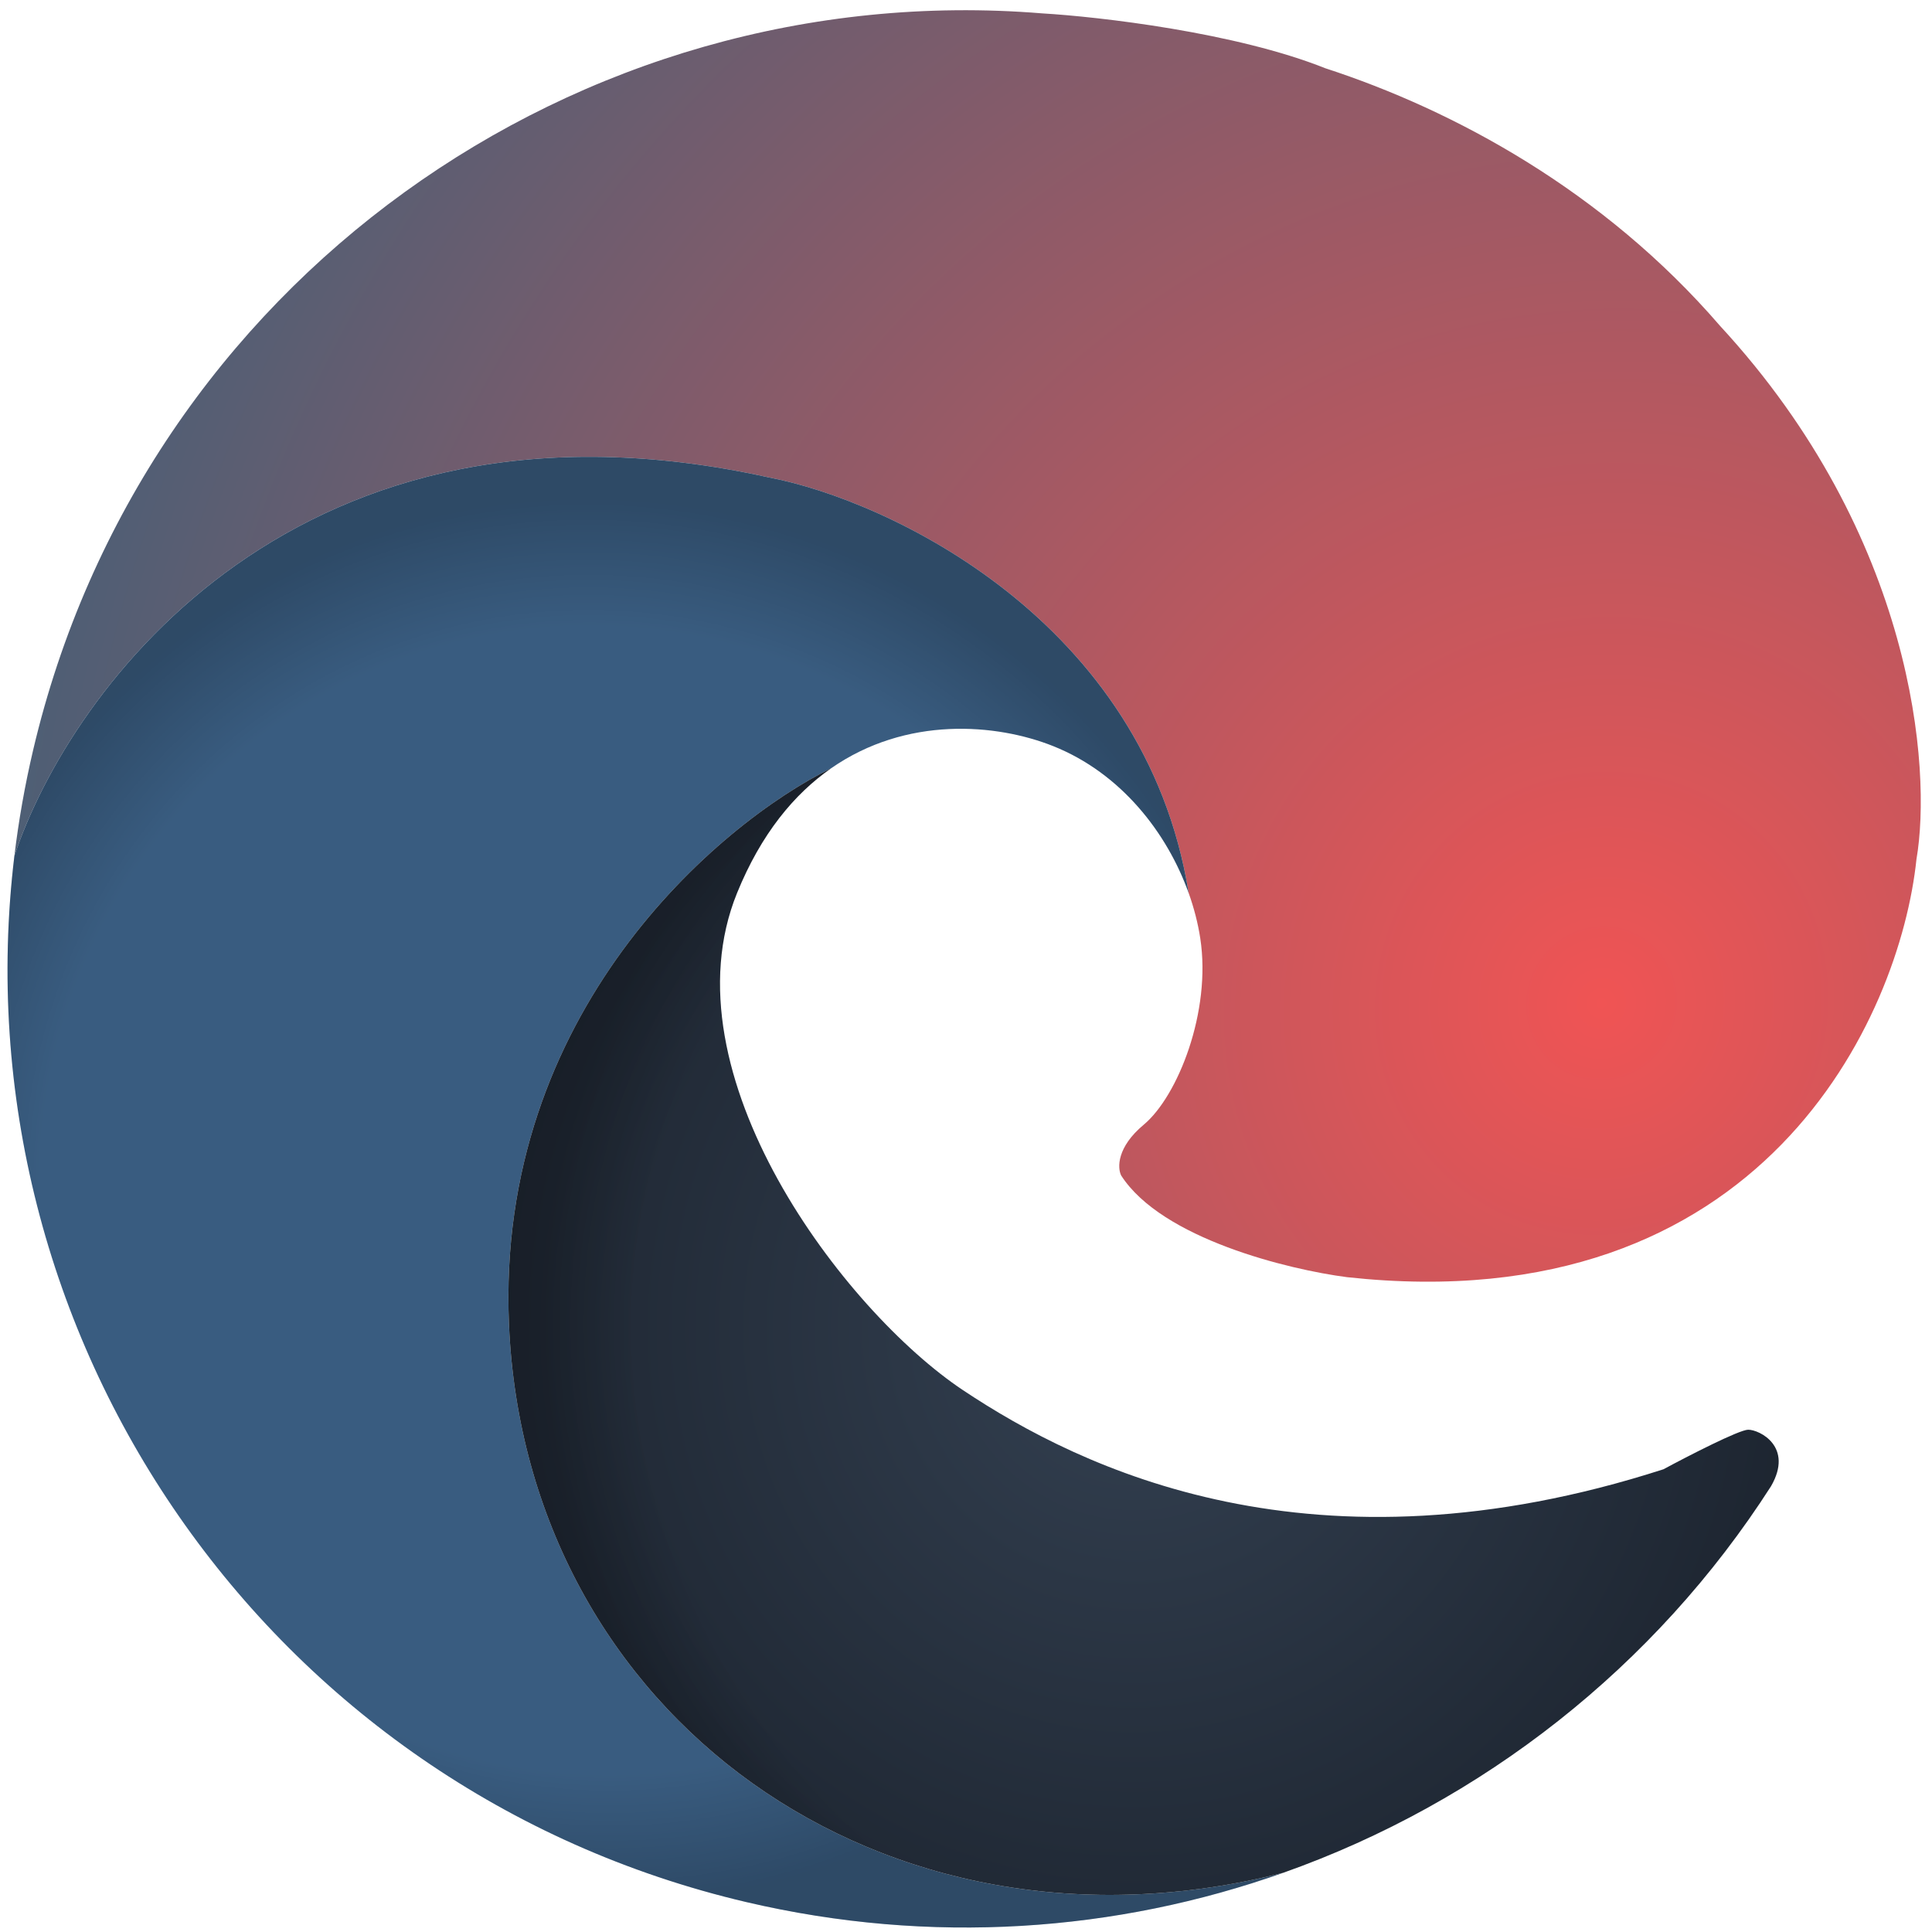
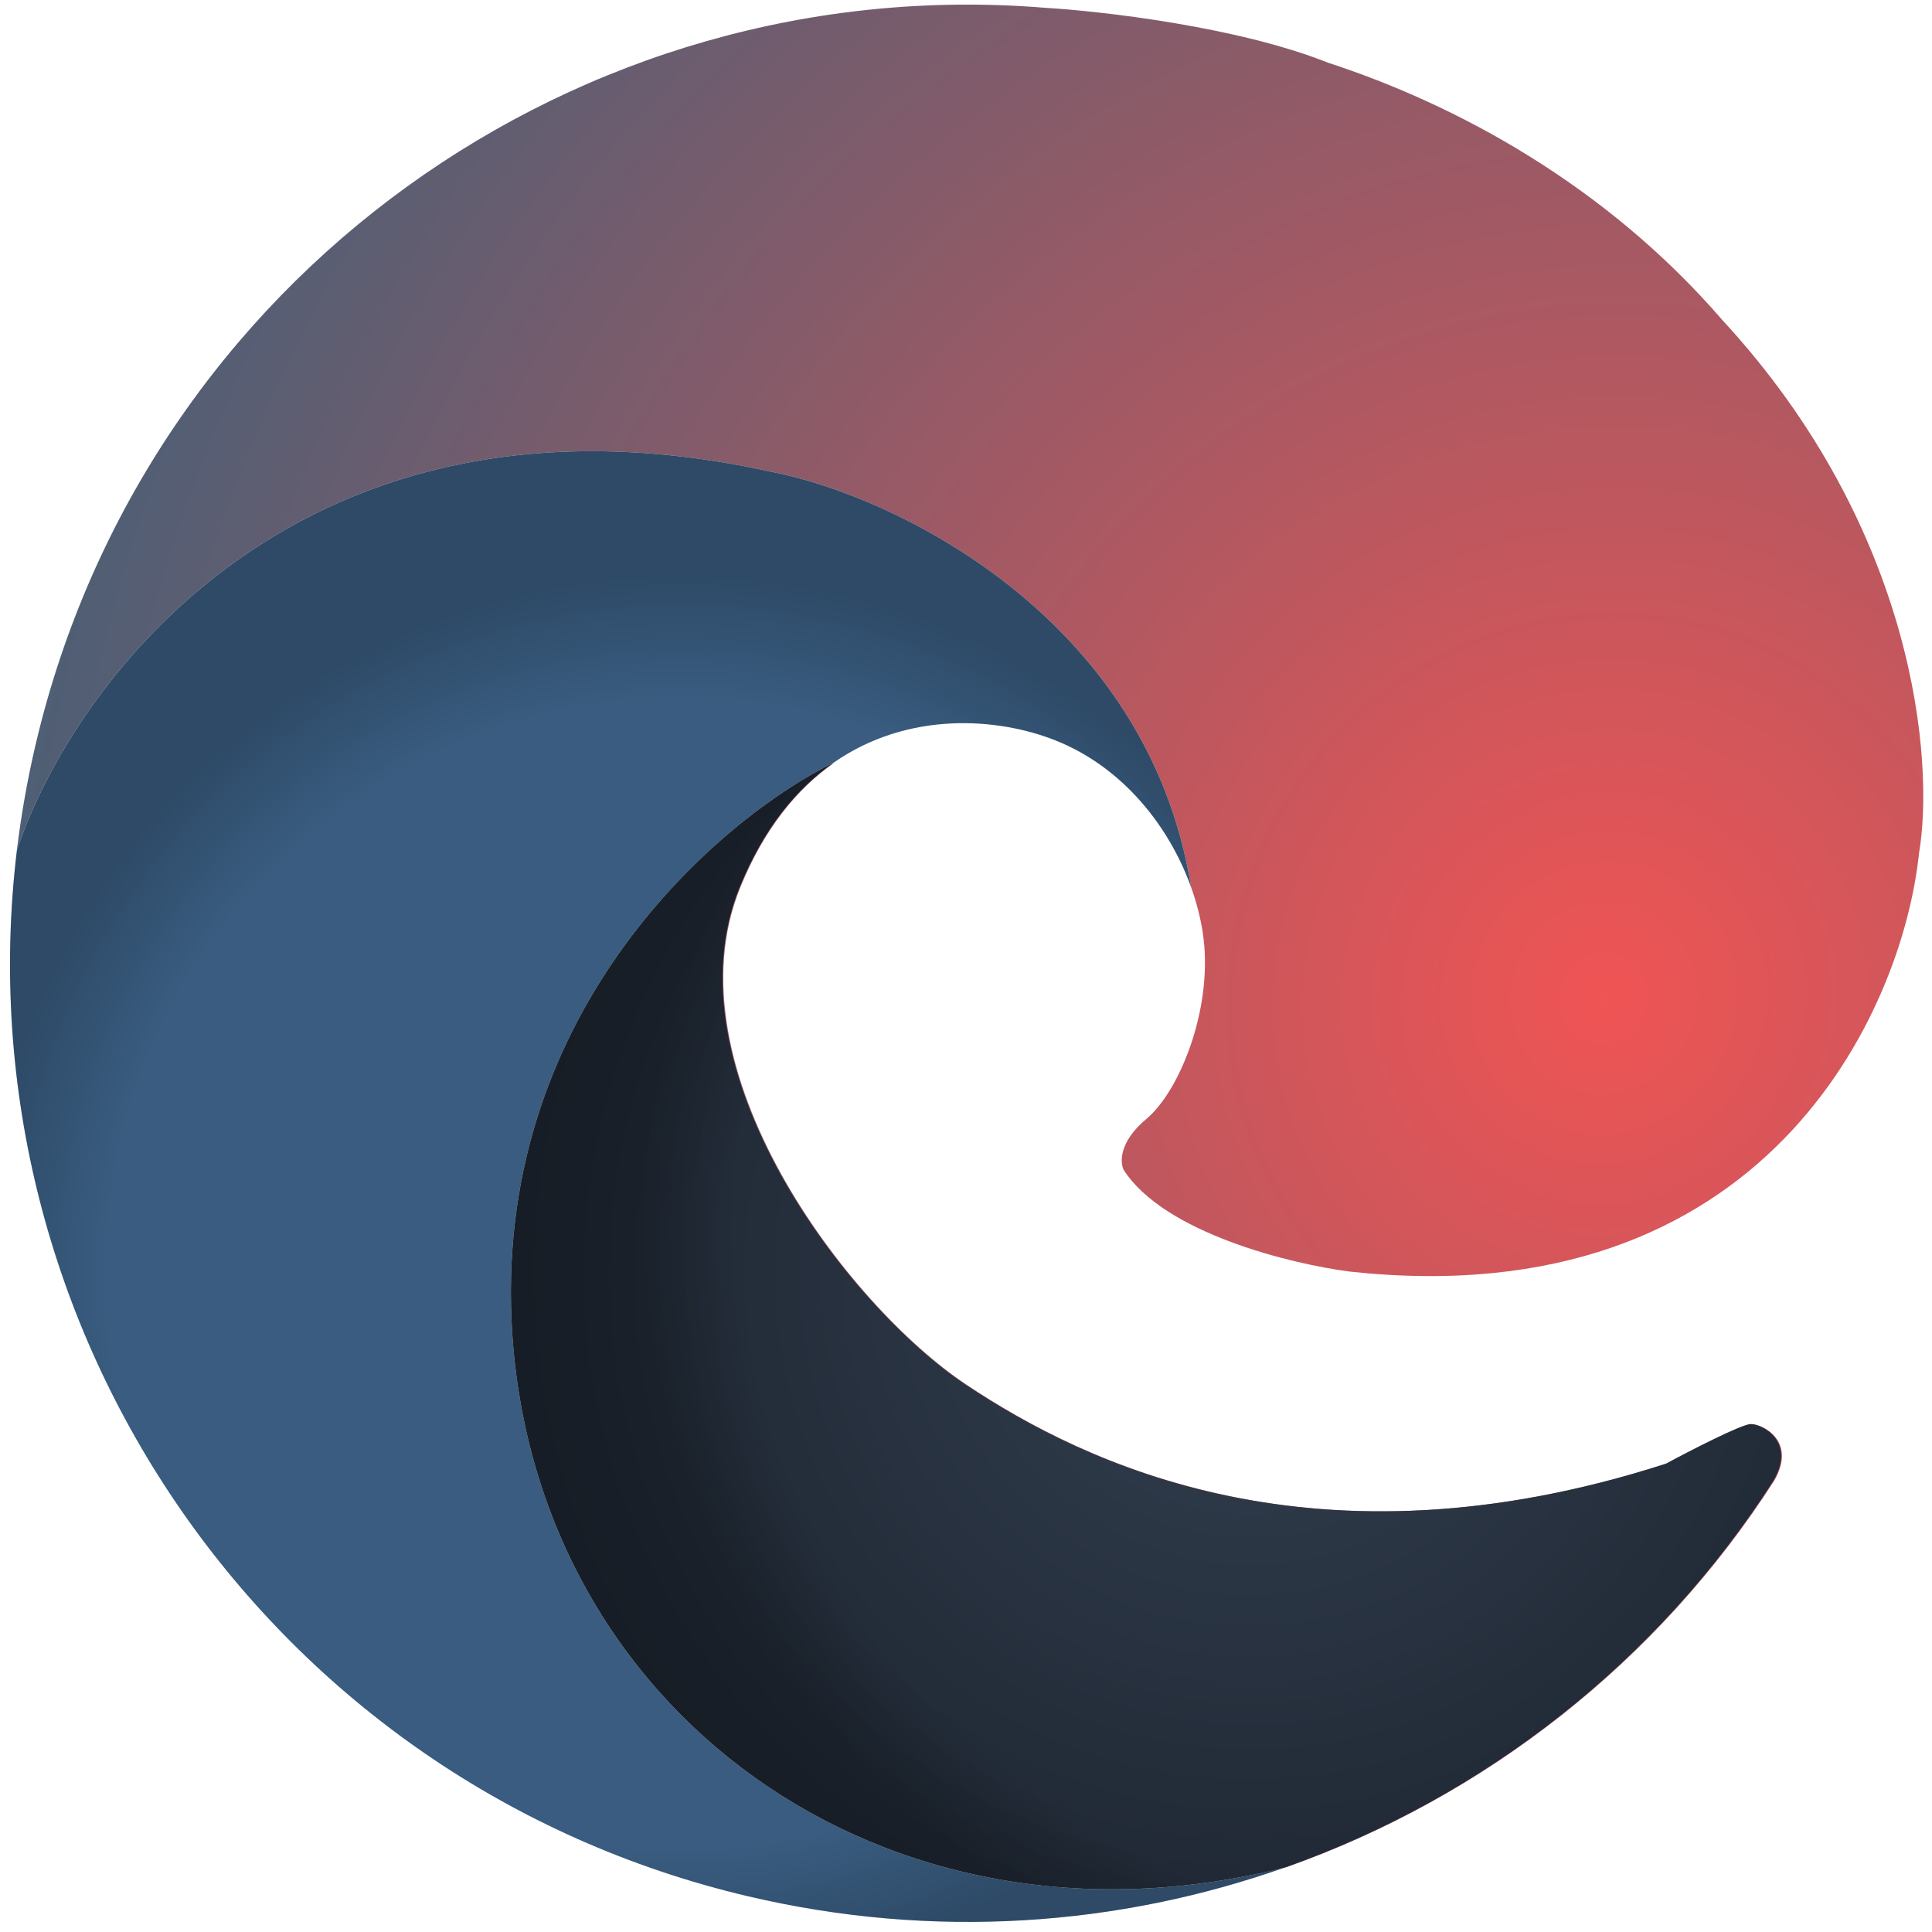
<svg xmlns="http://www.w3.org/2000/svg" width="171" height="171" viewBox="0 0 171 171" fill="none">
-   <path d="M119.234 113.043C156.034 117.043 168.162 90.043 169.626 76.043C170.995 68.072 169.434 47.471 152.234 28.836C141.89 16.851 128.63 9.727 117.308 6.043C109.368 2.87 97.283 1.481 92.234 1.183C51.134 -2.165 12.647 24.987 2.93 66.4C2.197 69.523 1.647 72.646 1.273 75.758C6.199 60.925 26.452 33.058 68.052 42.258C78.552 44.258 101.335 54.87 105.209 79.043C105.69 80.387 106.032 81.735 106.234 83.043C107.234 89.543 104.234 97.043 101.234 99.543C98.834 101.543 98.9 103.376 99.234 104.043C102.834 109.643 114.067 112.376 119.234 113.043Z" fill="url(#paint0_radial_207_431)" />
-   <path d="M1.273 75.758C-3.822 118.101 23.602 158.39 66.041 168.348C82.423 172.191 98.811 170.992 113.581 165.758C78.11 174.758 46.552 151.758 45.052 117.258C43.852 89.658 63.552 72.924 73.552 68.007C80.215 63.365 88.192 64.026 93.234 66.043C99.225 68.439 103.301 73.707 105.209 79.043C101.335 54.87 78.552 44.258 68.052 42.258C26.452 33.058 6.199 60.925 1.273 75.758Z" fill="url(#paint1_radial_207_431)" />
-   <path d="M1.273 75.758C-3.822 118.101 23.602 158.39 66.041 168.348C82.423 172.191 98.811 170.992 113.581 165.758C78.11 174.758 46.552 151.758 45.052 117.258C43.852 89.658 63.552 72.924 73.552 68.007C80.215 63.365 88.192 64.026 93.234 66.043C99.225 68.439 103.301 73.707 105.209 79.043C101.335 54.87 78.552 44.258 68.052 42.258C26.452 33.058 6.199 60.925 1.273 75.758Z" fill="url(#paint2_radial_207_431)" fill-opacity="0.2" />
-   <path d="M85.234 123.043C74.734 116.043 58.734 95.043 65.234 79.043C67.365 73.797 70.302 70.271 73.552 68.007C63.552 72.924 43.852 89.658 45.052 117.258C46.552 151.758 78.11 174.758 113.581 165.758C131.191 159.518 146.5 147.543 156.753 131.543C158.772 128.043 155.734 126.543 154.734 126.543C153.934 126.543 149.4 128.876 147.234 130.043C116.234 140.043 95.734 130.043 85.234 123.043Z" fill="url(#paint3_radial_207_431)" />
-   <path d="M85.234 123.043C74.734 116.043 58.734 95.043 65.234 79.043C67.365 73.797 70.302 70.271 73.552 68.007C63.552 72.924 43.852 89.658 45.052 117.258C46.552 151.758 78.11 174.758 113.581 165.758C131.191 159.518 146.5 147.543 156.753 131.543C158.772 128.043 155.734 126.543 154.734 126.543C153.934 126.543 149.4 128.876 147.234 130.043C116.234 140.043 95.734 130.043 85.234 123.043Z" fill="url(#paint4_radial_207_431)" fill-opacity="0.2" />
+   <path d="M85.522 122.546C75.022 115.546 59.022 94.546 65.522 78.546C67.653 73.3 70.591 69.775 73.84 67.51C63.84 72.427 49.34 104.546 56.34 117.762C63.34 130.977 78.398 174.262 113.869 165.262C131.48 159.022 146.789 147.046 157.041 131.046C159.061 127.546 156.022 126.046 155.022 126.046C154.222 126.046 149.689 128.379 147.522 129.546C116.522 139.546 96.022 129.546 85.522 122.546Z" fill="url(#paint0_radial_254_210)" />
+   <path d="M119.455 112.546C156.255 116.546 168.383 89.546 169.847 75.546C171.216 67.575 169.655 46.974 152.455 28.34C142.111 16.354 128.852 9.23 117.529 5.546C109.589 2.373 97.504 0.984 92.455 0.687C51.355 -2.661 12.868 24.491 3.151 65.904C2.419 69.027 1.869 72.15 1.494 75.262C6.42 60.428 26.673 32.562 68.273 41.762C78.773 43.762 101.556 54.373 105.43 78.546C105.911 79.89 106.254 81.238 106.455 82.546C107.455 89.046 104.455 96.546 101.455 99.046C99.055 101.046 99.121 102.879 99.455 103.546C103.055 109.146 114.288 111.879 119.455 112.546Z" fill="url(#paint1_radial_254_210)" />
+   <path d="M1.494 75.262C-3.601 117.605 23.824 157.894 66.262 167.851C82.644 171.695 99.032 170.495 113.802 165.262C78.331 174.262 46.773 151.262 45.273 116.762C44.073 89.162 63.773 72.427 73.773 67.51C80.436 62.868 88.414 63.53 93.455 65.546C99.446 67.942 103.523 73.21 105.43 78.546C101.556 54.373 78.773 43.762 68.273 41.762C26.673 32.562 6.42 60.428 1.494 75.262Z" fill="url(#paint2_radial_254_210)" />
+   <path d="M1.494 75.262C-3.601 117.605 23.824 157.894 66.262 167.851C82.644 171.695 99.032 170.495 113.802 165.262C78.331 174.262 46.773 151.262 45.273 116.762C44.073 89.162 63.773 72.427 73.773 67.51C80.436 62.868 88.414 63.53 93.455 65.546C99.446 67.942 103.523 73.21 105.43 78.546C101.556 54.373 78.773 43.762 68.273 41.762C26.673 32.562 6.42 60.428 1.494 75.262Z" fill="url(#paint3_radial_254_210)" fill-opacity="0.2" />
+   <path d="M85.455 122.546C74.955 115.546 58.955 94.546 65.455 78.546C67.586 73.3 70.523 69.775 73.773 67.51C63.773 72.427 44.073 89.162 45.273 116.762C46.773 151.262 78.331 174.262 113.802 165.262C131.412 159.022 146.721 147.046 156.974 131.046C158.993 127.546 155.955 126.046 154.955 126.046C154.155 126.046 149.622 128.379 147.455 129.546C116.455 139.546 95.955 129.546 85.455 122.546Z" fill="url(#paint4_radial_254_210)" />
+   <path d="M85.455 122.546C74.955 115.546 58.955 94.546 65.455 78.546C67.586 73.3 70.523 69.775 73.773 67.51C63.773 72.427 44.073 89.162 45.273 116.762C46.773 151.262 78.331 174.262 113.802 165.262C131.412 159.022 146.721 147.046 156.974 131.046C158.993 127.546 155.955 126.046 154.955 126.046C154.155 126.046 149.622 128.379 147.455 129.546C116.455 139.546 95.955 129.546 85.455 122.546Z" fill="url(#paint5_radial_254_210)" fill-opacity="0.2" />
  <defs>
-     <radialGradient id="paint0_radial_207_431" cx="0" cy="0" r="1" gradientUnits="userSpaceOnUse" gradientTransform="translate(142.593 88.0398) rotate(139.51) scale(151.266 146.508)">
+     <radialGradient id="paint0_radial_254_210" cx="0" cy="0" r="1" gradientUnits="userSpaceOnUse" gradientTransform="translate(142.813 87.5432) rotate(139.51) scale(151.266 146.508)">
      <stop stop-color="#F05454" />
      <stop offset="1" stop-color="#485F76" />
    </radialGradient>
-     <radialGradient id="paint1_radial_207_431" cx="0" cy="0" r="1" gradientUnits="userSpaceOnUse" gradientTransform="translate(134.052 104.258) rotate(142.405) scale(134.411 130.184)">
+     <radialGradient id="paint1_radial_254_210" cx="0" cy="0" r="1" gradientUnits="userSpaceOnUse" gradientTransform="translate(142.813 87.5432) rotate(139.51) scale(151.266 146.508)">
+       <stop stop-color="#F05454" />
+       <stop offset="1" stop-color="#485F76" />
+     </radialGradient>
+     <radialGradient id="paint2_radial_254_210" cx="0" cy="0" r="1" gradientUnits="userSpaceOnUse" gradientTransform="translate(140.932 92.4229) rotate(130.052) scale(135.646 132.123)">
      <stop stop-color="#395C80" />
      <stop offset="1" stop-color="#395C80" />
    </radialGradient>
-     <radialGradient id="paint2_radial_207_431" cx="0" cy="0" r="1" gradientUnits="userSpaceOnUse" gradientTransform="translate(53.0518 106.258) rotate(80.0854) scale(62.5001 60.5345)">
+     <radialGradient id="paint3_radial_254_210" cx="0" cy="0" r="1" gradientUnits="userSpaceOnUse" gradientTransform="translate(60.3776 112.808) rotate(66.2487) scale(62.6018 61.8999)">
      <stop offset="0.818" stop-opacity="0" />
      <stop offset="1" />
    </radialGradient>
-     <radialGradient id="paint3_radial_207_431" cx="0" cy="0" r="1" gradientUnits="userSpaceOnUse" gradientTransform="translate(100.552 117.258) rotate(100.32) scale(170.254 164.9)">
+     <radialGradient id="paint4_radial_254_210" cx="0" cy="0" r="1" gradientUnits="userSpaceOnUse" gradientTransform="translate(110.473 112.667) rotate(87.0272) scale(169.731 169.415)">
      <stop stop-color="#344152" />
      <stop offset="0.646" stop-color="#0B0F16" />
    </radialGradient>
-     <radialGradient id="paint4_radial_207_431" cx="0" cy="0" r="1" gradientUnits="userSpaceOnUse" gradientTransform="translate(116.052 120.258) rotate(121.636) scale(65.7742 69.4109)">
+     <radialGradient id="paint5_radial_254_210" cx="0" cy="0" r="1" gradientUnits="userSpaceOnUse" gradientTransform="translate(126.682 112.049) rotate(108.958) scale(65.771 71.0956)">
      <stop offset="0.875" stop-opacity="0" />
      <stop offset="1" />
    </radialGradient>
  </defs>
</svg>
